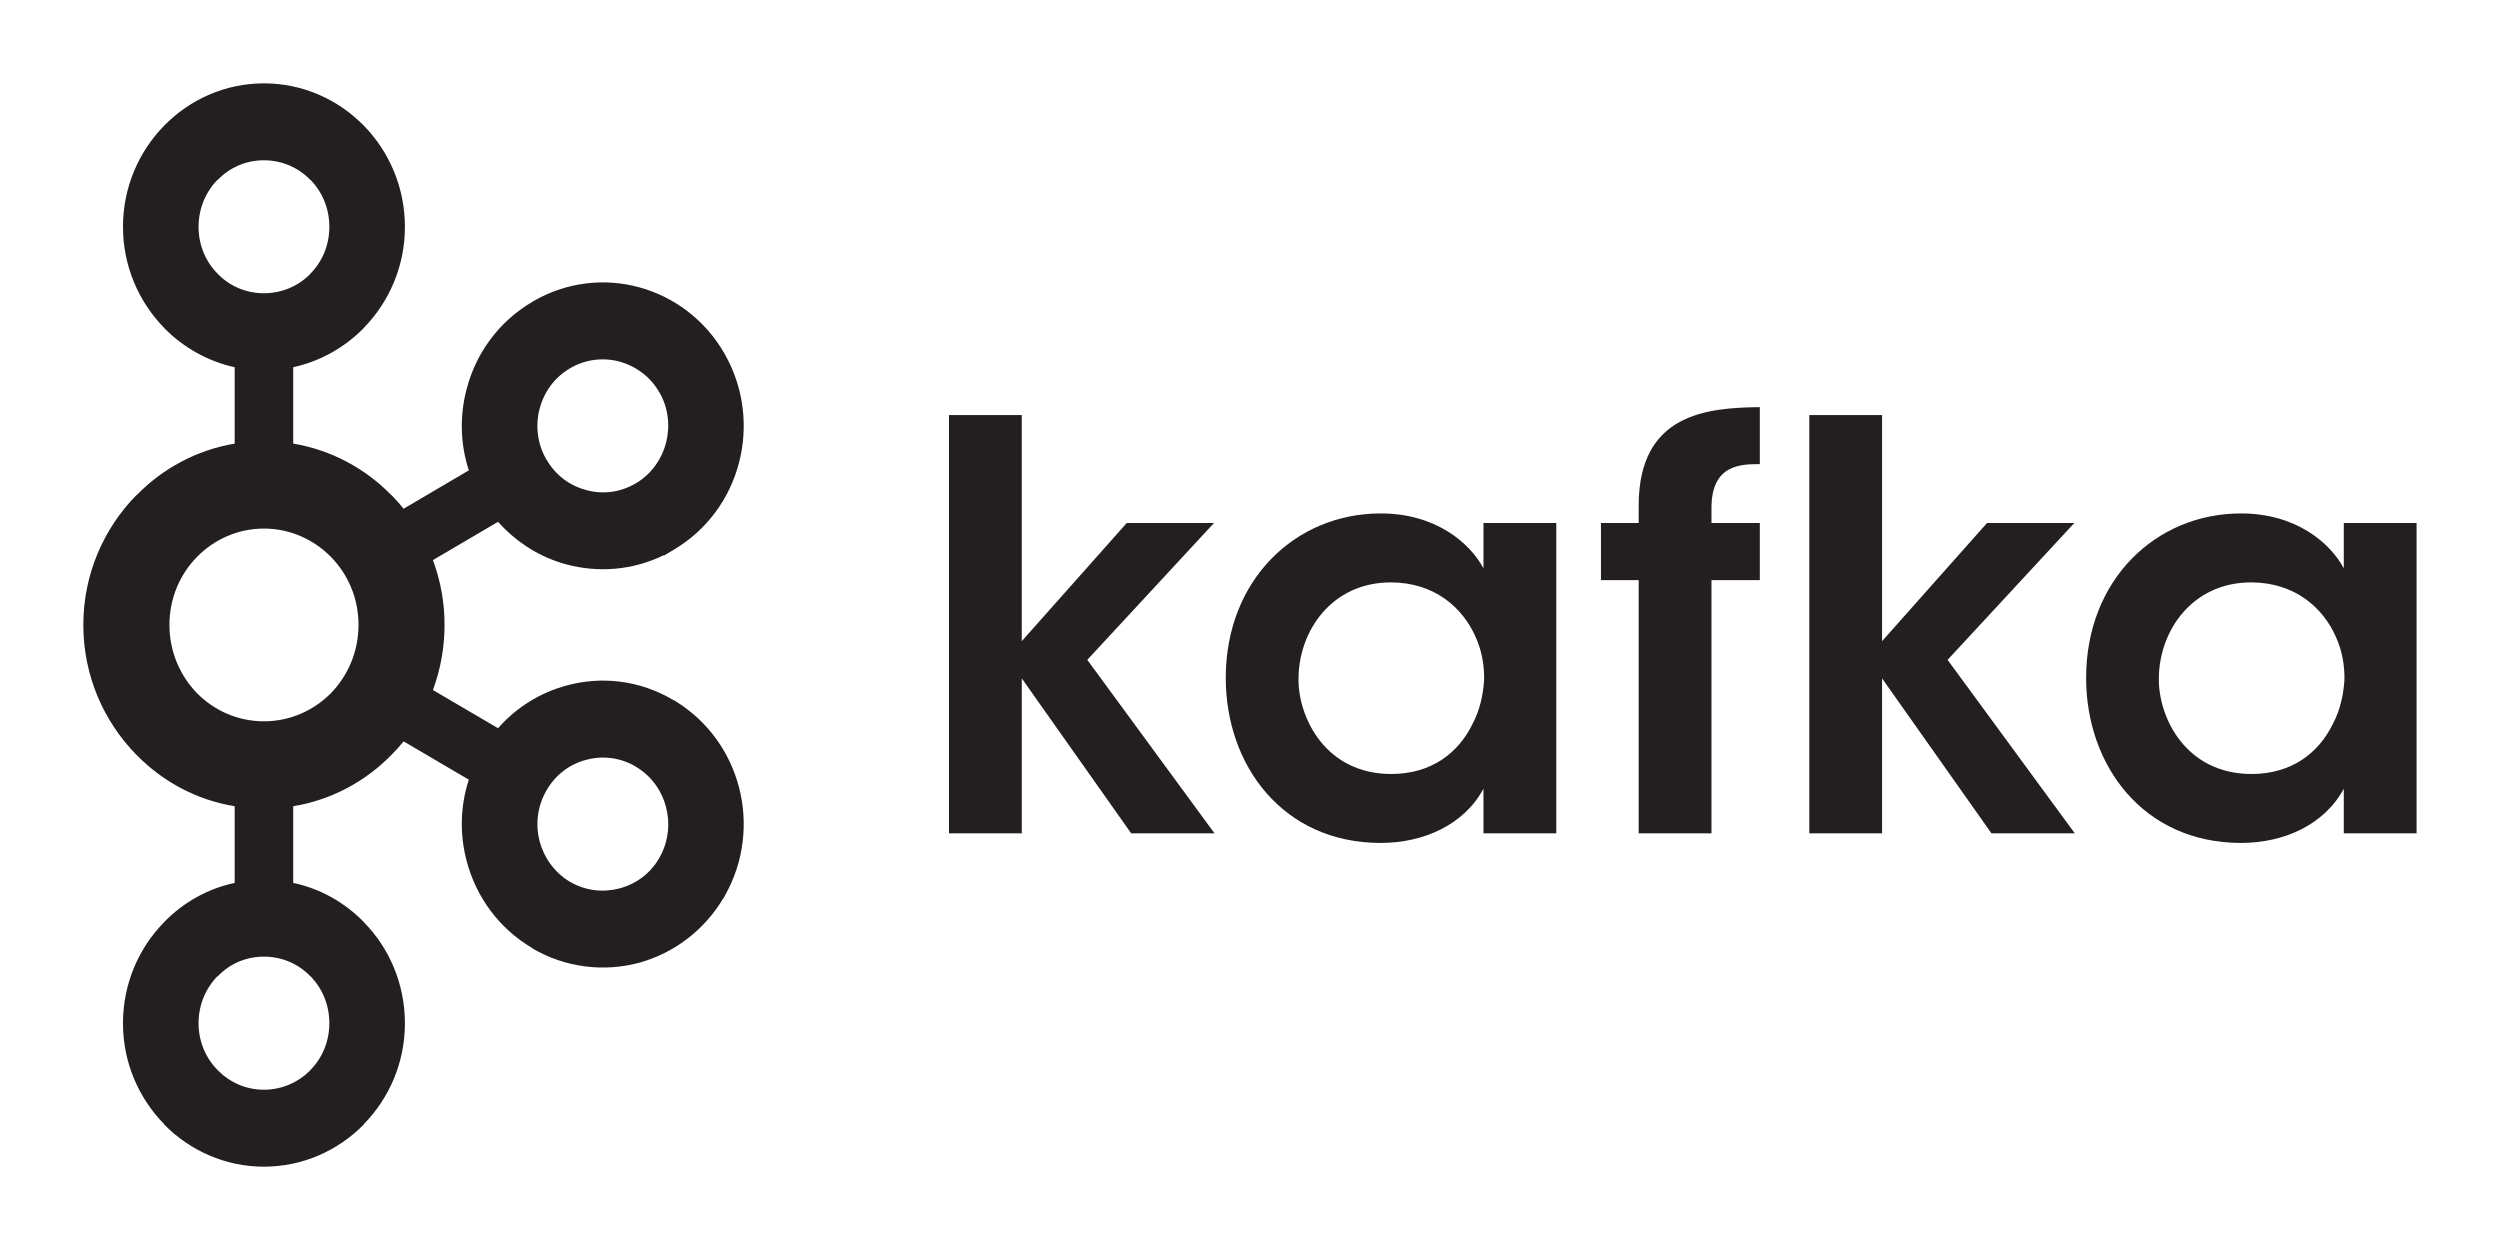
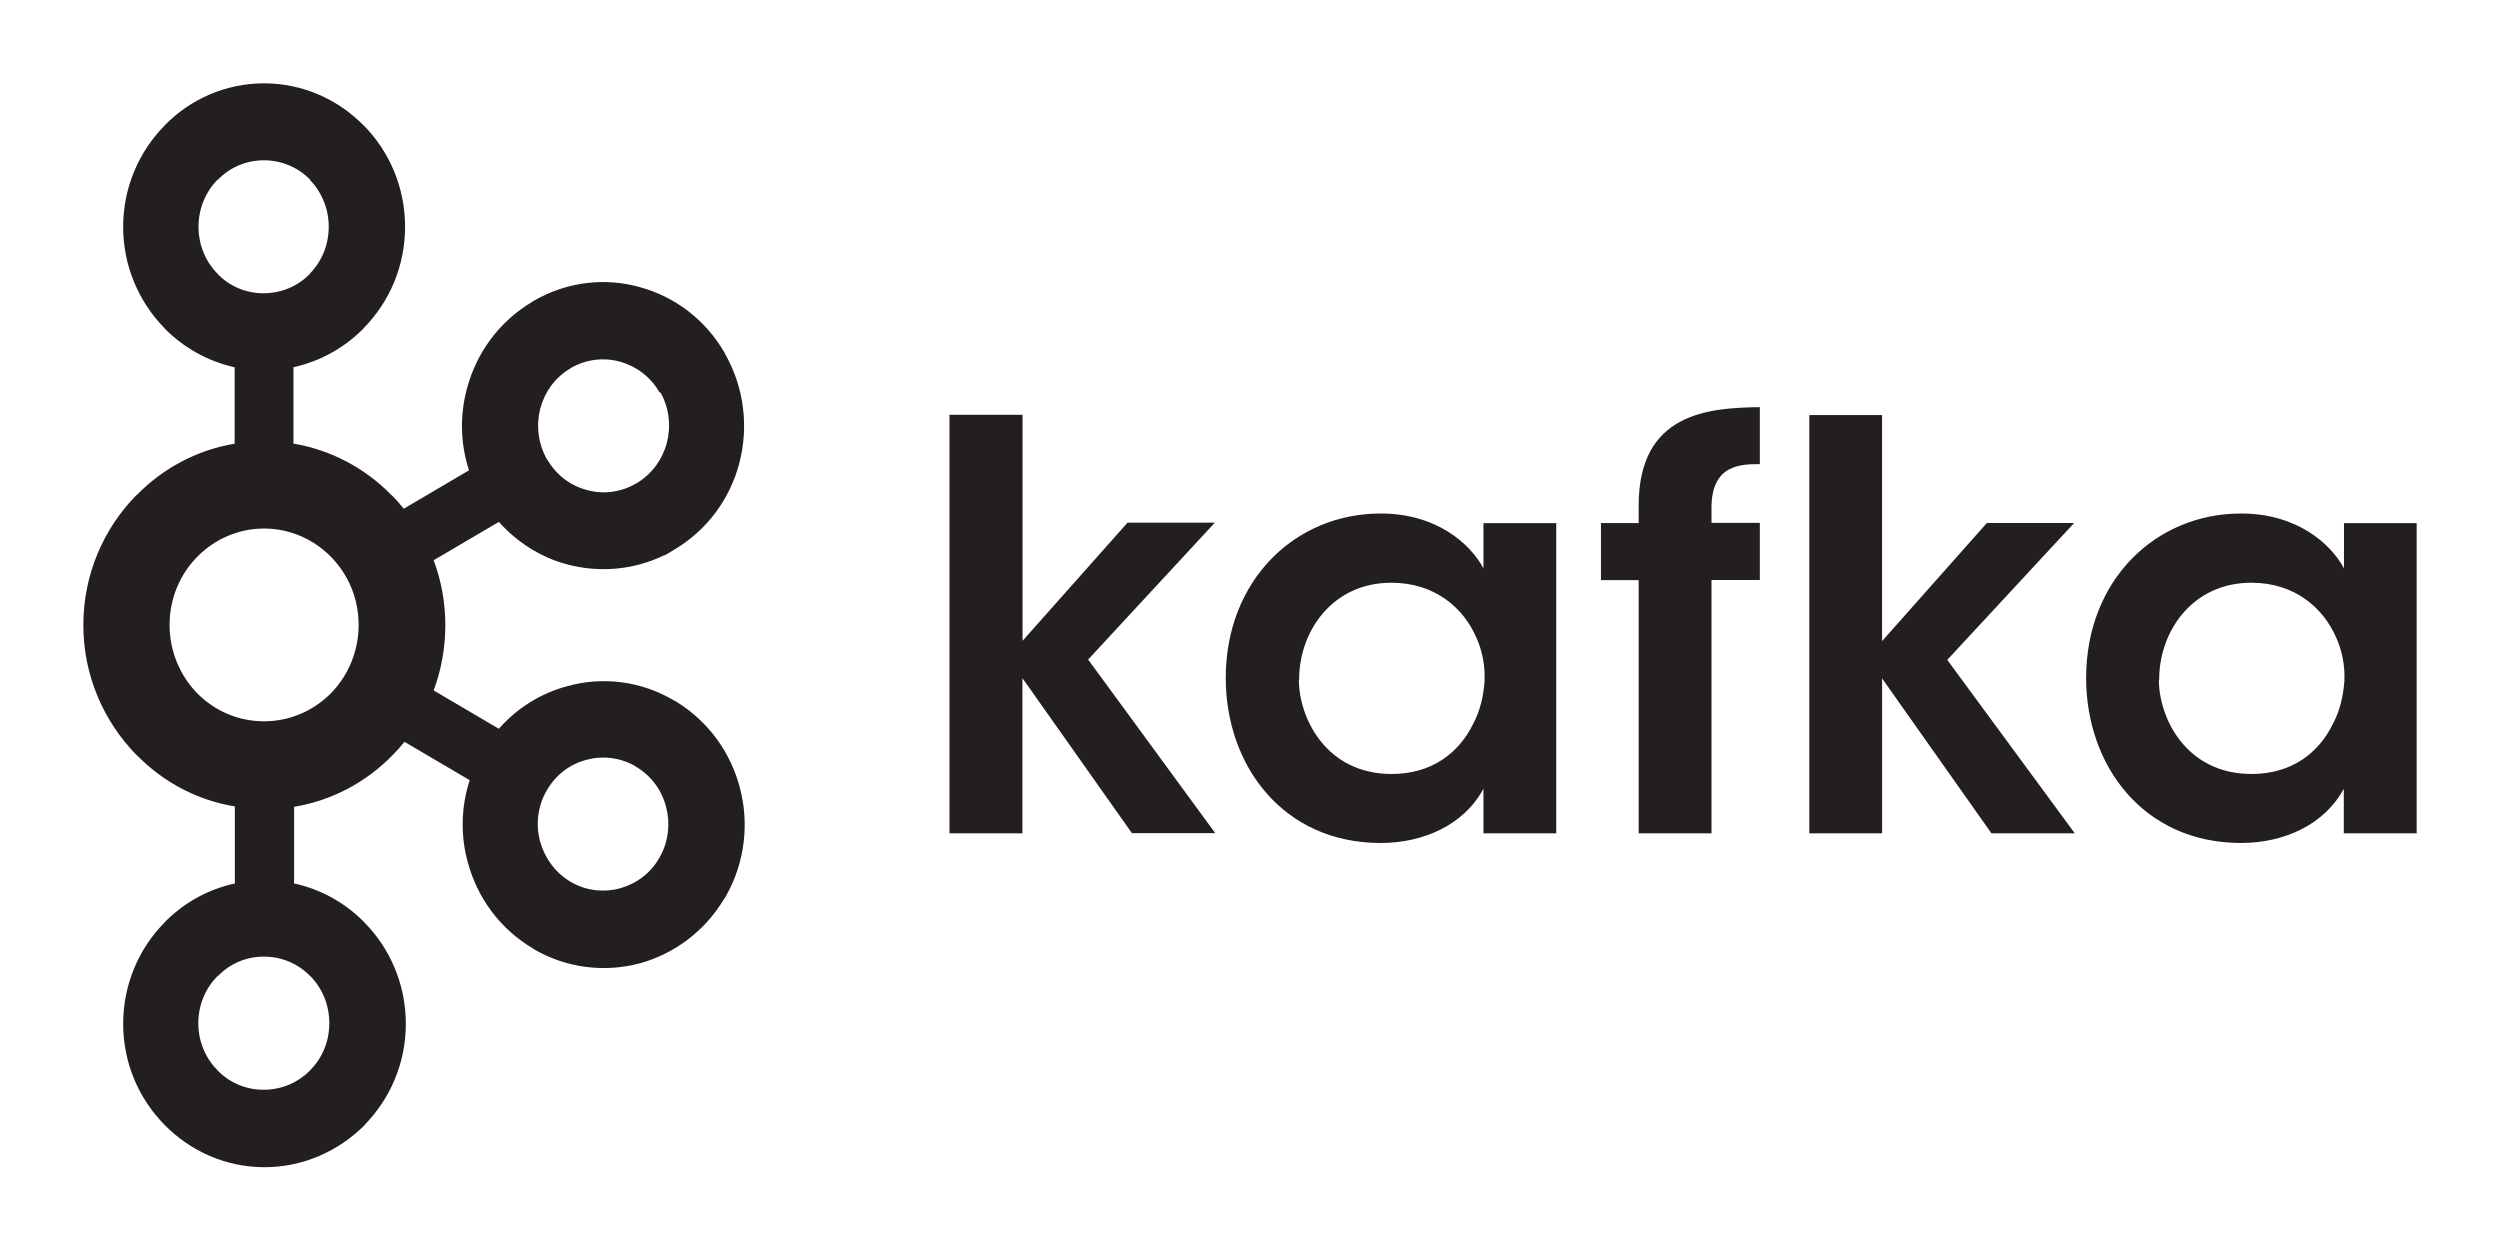
- <svg xmlns="http://www.w3.org/2000/svg" width="120" height="60" viewBox="0 0 120 60" version="1.1" preserveAspectRatio="xMidYMid" id="svg3074">
-   <defs id="defs3082" />
-   <g id="g3175" transform="matrix(1.145833,0,0,1.145834,-8.815396,-4.3756)">
-     <path d="m 20.689,11.348 0,0 c -0.493,-0.504 -1.178,-0.815 -1.941,-0.815 -0.761,0 -1.44,0.31 -1.927,0.815 l -0.013,0 c -0.492,0.5 -0.797,1.199 -0.797,1.97 0,0.776 0.305,1.47 0.797,1.965 l 0.013,0.014 c 0.487,0.5 1.166,0.806 1.927,0.806 0.763,0 1.447,-0.306 1.941,-0.806 l 0.006,-0.014 c 0.494,-0.495 0.795,-1.189 0.795,-1.965 0,-0.772 -0.301,-1.47 -0.795,-1.97 l -0.006,0 z m -1.941,38.12 0,0 c 0.763,0 1.447,-0.316 1.941,-0.811 l 0.006,-0.014 c 0.494,-0.494 0.795,-1.192 0.795,-1.96 0,-0.776 -0.301,-1.471 -0.795,-1.974 l -0.006,0 c -0.493,-0.509 -1.178,-0.816 -1.941,-0.816 -0.761,0 -1.44,0.308 -1.927,0.816 l -0.013,0 c -0.492,0.503 -0.797,1.198 -0.797,1.974 0,0.767 0.305,1.466 0.797,1.96 l 0.013,0.014 c 0.487,0.495 1.166,0.811 1.927,0.811 l 0,0 z m 14.91,-8.437 0,0 c 0.678,-0.181 1.292,-0.624 1.666,-1.294 l 0.051,-0.098 0,0 c 0.333,-0.634 0.394,-1.367 0.216,-2.017 -0.18,-0.695 -0.619,-1.311 -1.276,-1.694 l -0.038,-0.026 c -0.64,-0.358 -1.368,-0.436 -2.037,-0.25 -0.681,0.173 -1.292,0.634 -1.665,1.298 -0.377,0.66 -0.456,1.418 -0.276,2.116 0.187,0.687 0.623,1.307 1.275,1.695 l 0.004,0 c 0.654,0.383 1.393,0.451 2.08,0.271 l 0,0 z m -12.103,-13.884 0,0 c -0.718,-0.729 -1.71,-1.186 -2.807,-1.186 -1.096,0 -2.084,0.457 -2.801,1.186 -0.715,0.728 -1.156,1.733 -1.156,2.849 0,1.116 0.441,2.125 1.156,2.862 0.717,0.725 1.705,1.177 2.801,1.177 1.097,0 2.089,-0.453 2.807,-1.177 0.716,-0.737 1.157,-1.746 1.157,-2.862 0,-1.116 -0.441,-2.121 -1.157,-2.849 l 0,0 z m -1.578,-4.746 0,0 c 1.592,0.267 3.023,1.043 4.116,2.164 l 0.008,0 c 0.174,0.176 0.343,0.37 0.5,0.565 l 2.732,-1.608 c -0.368,-1.129 -0.384,-2.31 -0.089,-3.418 0.389,-1.483 1.334,-2.81 2.751,-3.642 l 0.046,-0.03 c 1.401,-0.807 2.993,-0.974 4.431,-0.578 1.456,0.397 2.769,1.363 3.586,2.802 l 0,0.004 c 0.814,1.431 0.979,3.074 0.591,4.552 -0.387,1.483 -1.336,2.819 -2.751,3.647 l -0.373,0.224 -0.038,0 c -1.309,0.634 -2.748,0.733 -4.07,0.379 -1.085,-0.293 -2.081,-0.91 -2.86,-1.784 l -2.728,1.603 c 0.314,0.845 0.487,1.754 0.487,2.716 0,0.957 -0.173,1.88 -0.487,2.728 l 2.728,1.599 c 0.78,-0.888 1.775,-1.491 2.86,-1.785 1.456,-0.405 3.07,-0.233 4.481,0.604 l 0.091,0.043 0,0.004 c 1.362,0.841 2.277,2.138 2.66,3.604 0.388,1.47 0.223,3.113 -0.591,4.547 l -0.049,0.1 0,0 -0.006,-0.009 c -0.817,1.383 -2.105,2.319 -3.527,2.716 -1.458,0.391 -3.073,0.224 -4.481,-0.6 l 0,-0.011 c -1.416,-0.833 -2.361,-2.164 -2.751,-3.644 -0.295,-1.103 -0.278,-2.284 0.089,-3.413 l -2.732,-1.604 c -0.157,0.194 -0.326,0.38 -0.5,0.556 l -0.008,0.009 c -1.093,1.116 -2.523,1.893 -4.116,2.151 l 0,3.212 c 1.135,0.241 2.151,0.819 2.947,1.629 l 0,0 0.004,0.009 c 1.067,1.081 1.728,2.586 1.728,4.242 0,1.65 -0.661,3.147 -1.728,4.233 l -0.004,0.017 0,0 c -1.075,1.086 -2.549,1.758 -4.176,1.758 -1.618,0 -3.096,-0.673 -4.168,-1.758 l -0.004,0 0,-0.017 c -1.068,-1.086 -1.731,-2.583 -1.731,-4.233 0,-1.655 0.662,-3.161 1.731,-4.242 l 0,-0.009 0.004,0 c 0.795,-0.81 1.813,-1.388 2.944,-1.629 l 0,-3.212 c -1.593,-0.258 -3.02,-1.034 -4.112,-2.151 l -0.011,-0.009 c -1.363,-1.392 -2.217,-3.31 -2.217,-5.435 0,-2.121 0.854,-4.039 2.217,-5.431 l 0.011,0 c 1.092,-1.121 2.519,-1.897 4.112,-2.164 l 0,-3.199 C 16.393,18.952 15.375,18.375 14.58,17.569 l -0.004,0 0,-0.009 c -1.068,-1.091 -1.731,-2.586 -1.731,-4.242 0,-1.647 0.662,-3.155 1.731,-4.242 l 0,0 0.004,-0.004 c 1.072,-1.09 2.55,-1.762 4.168,-1.762 1.627,0 3.101,0.672 4.176,1.762 l 0,0.004 0.004,0 c 1.067,1.086 1.728,2.595 1.728,4.242 0,1.656 -0.661,3.151 -1.728,4.242 l -0.004,0.009 c -0.796,0.806 -1.812,1.384 -2.947,1.633 l 0,3.199 z m 15.347,-2.134 -0.023,-0.035 c -0.377,-0.646 -0.978,-1.077 -1.643,-1.263 -0.687,-0.185 -1.426,-0.108 -2.084,0.276 l 0.004,0 c -0.657,0.379 -1.096,0.999 -1.28,1.694 -0.18,0.69 -0.102,1.452 0.276,2.116 l 0.013,0.017 c 0.378,0.655 0.98,1.095 1.652,1.272 0.675,0.194 1.428,0.112 2.076,-0.272 l 0.035,-0.017 c 0.638,-0.388 1.064,-1 1.241,-1.673 0.181,-0.694 0.109,-1.452 -0.267,-2.116 l 0,0" style="fill:#231f20;fill-opacity:1;fill-rule:nonzero;stroke:none" id="path3139" />
-     <path d="m 47.447,21.207 3.049,0 0,9.47 4.397,-4.949 3.656,0 -5.308,5.733 5.33,7.267 -3.491,0 -4.583,-6.491 0,6.491 -3.049,0 0,-17.522" style="fill:#231f20;fill-opacity:1;fill-rule:nonzero;stroke:none" id="path3141" />
-     <path d="m 62.089,32.285 c 0,1.613 1.14,3.957 3.886,3.957 1.699,0 2.817,-0.901 3.397,-2.082 0.304,-0.573 0.443,-1.186 0.49,-1.823 0.021,-0.617 -0.093,-1.259 -0.351,-1.828 -0.534,-1.228 -1.721,-2.293 -3.559,-2.293 -2.465,0 -3.863,2.034 -3.863,4.048 l 0,0.021 z m 10.798,6.444 -3.05,0 0,-1.87 c -0.812,1.513 -2.511,2.271 -4.304,2.271 -4.096,0 -6.492,-3.246 -6.492,-6.914 0,-4.096 2.908,-6.889 6.492,-6.889 2.327,0 3.746,1.255 4.304,2.298 l 0,-1.897 3.05,0 0,13" style="fill:#231f20;fill-opacity:1;fill-rule:nonzero;stroke:none" id="path3143" />
-     <path d="m 76.339,28.12 -1.58,0 0,-2.392 1.58,0 0,-0.733 c 0,-3.863 2.886,-4.096 5.075,-4.121 l 0,2.388 c -0.77,0 -2.025,0 -2.025,1.828 l 0,0.638 2.025,0 0,2.392 -2.025,0 0,10.608 -3.05,0 0,-10.608" style="fill:#231f20;fill-opacity:1;fill-rule:nonzero;stroke:none" id="path3145" />
-     <path d="m 83.487,21.207 3.048,0 0,9.47 4.397,-4.949 3.656,0 -5.308,5.733 5.329,7.267 -3.491,0 -4.583,-6.491 0,6.491 -3.048,0 0,-17.522" style="fill:#231f20;fill-opacity:1;fill-rule:nonzero;stroke:none" id="path3147" />
-     <path d="m 98.129,32.285 c 0,1.613 1.139,3.957 3.886,3.957 1.697,0 2.815,-0.901 3.396,-2.082 0.305,-0.573 0.445,-1.186 0.491,-1.823 0.021,-0.617 -0.093,-1.259 -0.352,-1.828 -0.534,-1.228 -1.72,-2.293 -3.558,-2.293 -2.466,0 -3.863,2.034 -3.863,4.048 l 0,0.021 z m 10.797,6.444 -3.049,0 0,-1.87 c -0.814,1.513 -2.512,2.271 -4.304,2.271 -4.096,0 -6.49,-3.246 -6.49,-6.914 0,-4.096 2.907,-6.889 6.49,-6.889 2.326,0 3.746,1.255 4.304,2.298 l 0,-1.897 3.049,0 0,13" style="fill:#231f20;fill-opacity:1;fill-rule:nonzero;stroke:none" id="path3149" />
-   </g>
+ <svg xmlns="http://www.w3.org/2000/svg" width="120" height="60" viewBox="0 0 120 60" preserveAspectRatio="xMidYMid">
+   <path fill="#231f20" d="M14.89 8.627c-.565-.577-1.35-.933-2.223-.933-.872 0-1.65.356-2.208.933h-.02c-.56.573-.91 1.373-.91 2.258 0 .89.35 1.684.91 2.252l.01.015c.55.573 1.33.924 2.2.924.87 0 1.66-.35 2.22-.924v-.015c.56-.568.91-1.363.91-2.252 0-.884-.35-1.685-.91-2.258h-.01zm-2.223 43.68c.874 0 1.658-.363 2.223-.93l.007-.017c.566-.566.91-1.366.91-2.245 0-.89-.344-1.686-.91-2.262h-.007c-.565-.583-1.35-.935-2.223-.935-.872 0-1.65.352-2.208.935h-.02c-.57.576-.92 1.373-.92 2.262 0 .88.35 1.68.91 2.245l.01.017c.55.567 1.33.93 2.2.93zm17.084-9.67c.78-.207 1.48-.714 1.91-1.48l.06-.113c.38-.726.45-1.566.25-2.312-.2-.796-.71-1.502-1.46-1.94l-.04-.03c-.73-.41-1.57-.5-2.33-.287-.78.198-1.48.726-1.91 1.487-.43.756-.52 1.624-.31 2.424.22.787.72 1.498 1.47 1.942.75.44 1.6.517 2.39.31zM15.89 26.73c-.823-.835-1.96-1.36-3.216-1.36-1.256 0-2.39.525-3.21 1.36-.82.834-1.324 1.985-1.324 3.265s.505 2.435 1.324 3.28c.82.83 1.952 1.348 3.21 1.348 1.255 0 2.39-.52 3.214-1.35.82-.843 1.326-2 1.326-3.278 0-1.28-.505-2.43-1.326-3.265zm-1.81-5.438c1.826.306 3.465 1.195 4.718 2.48h.01c.2.2.393.424.573.646l3.13-1.842c-.42-1.295-.44-2.648-.1-3.917.45-1.7 1.53-3.22 3.15-4.18l.06-.04c1.61-.93 3.43-1.12 5.08-.66 1.67.45 3.18 1.56 4.11 3.21V17c.93 1.64 1.12 3.523.68 5.217-.44 1.7-1.53 3.23-3.15 4.18l-.42.254h-.04c-1.5.73-3.15.84-4.66.44-1.24-.33-2.382-1.04-3.275-2.04l-3.13 1.84c.36.97.56 2.01.56 3.12 0 1.1-.2 2.16-.56 3.13l3.13 1.84c.895-1.02 2.036-1.71 3.28-2.044 1.67-.466 3.517-.27 5.133.69l.105.05v.004c1.56.963 2.61 2.45 3.05 4.13.447 1.683.26 3.566-.674 5.21l-.06.114-.01-.01c-.935 1.58-2.41 2.656-4.04 3.11-1.67.45-3.52.257-5.135-.69v-.01c-1.62-.956-2.704-2.48-3.15-4.177-.34-1.26-.32-2.612.1-3.91l-3.13-1.84c-.18.228-.373.44-.572.64l-.01.01c-1.25 1.28-2.89 2.17-4.717 2.468v3.68c1.3.28 2.465.94 3.377 1.87l.007.01c1.22 1.238 1.98 2.96 1.98 4.86 0 1.89-.76 3.606-1.98 4.85l-.008.02c-1.25 1.24-2.94 2.01-4.8 2.01-1.853 0-3.546-.77-4.774-2.012H7.9v-.02c-1.23-1.243-1.988-2.96-1.988-4.85 0-1.896.757-3.62 1.982-4.86v-.01h.003c.914-.93 2.08-1.59 3.376-1.866v-3.7c-1.83-.297-3.46-1.186-4.71-2.466l-.02-.01C4.98 34.63 4 32.43 4 29.998c0-2.43.978-4.63 2.54-6.224h.013c1.25-1.283 2.886-2.172 4.71-2.478V17.63c-1.295-.288-2.46-.95-3.372-1.873v-.01c-1.22-1.25-1.98-2.963-1.98-4.86 0-1.887.76-3.617 1.99-4.86V6.02C9.12 4.77 10.82 4 12.67 4c1.864 0 3.553.77 4.784 2.02v.004h.01c1.226 1.245 1.98 2.974 1.98 4.86 0 1.898-.754 3.61-1.98 4.86l-.002.01c-.91.925-2.075 1.586-3.376 1.873v3.665zm17.587-2.445l-.026-.04c-.43-.74-1.12-1.234-1.88-1.447-.78-.213-1.63-.124-2.38.317h.01c-.75.434-1.25 1.145-1.46 1.94-.2.79-.11 1.664.32 2.425l.02.02c.437.75 1.12 1.255 1.897 1.457.77.22 1.634.12 2.377-.32l.04-.02c.734-.45 1.22-1.15 1.424-1.92.204-.8.12-1.67-.31-2.43m13.887 1.08h3.497v10.85l5.038-5.67h4.19l-6.08 6.57 6.1 8.33h-4l-5.255-7.44V40h-3.5V19.925m16.77 12.692c0 1.848 1.306 4.534 4.453 4.534 1.95 0 3.23-1.03 3.9-2.38.35-.65.51-1.36.56-2.09.03-.7-.1-1.44-.4-2.09-.61-1.4-1.97-2.62-4.08-2.62-2.82 0-4.42 2.33-4.42 4.64v.03zM74.7 40h-3.494v-2.14c-.93 1.733-2.878 2.603-4.932 2.603-4.693 0-7.438-3.72-7.438-7.92 0-4.694 3.332-7.895 7.438-7.895 2.667 0 4.293 1.438 4.932 2.633v-2.17H74.7V40m3.956-12.154h-1.81v-2.74h1.81v-.84c0-4.427 3.308-4.693 5.816-4.723v2.736c-.882 0-2.32 0-2.32 2.09v.73h2.32v2.74h-2.32V40h-3.496V27.847m8.19-7.923h3.493v10.85l5.03-5.67h4.19l-6.09 6.57L99.59 40h-4l-5.25-7.437V40h-3.493V19.925m16.778 12.692c0 1.848 1.305 4.534 4.452 4.534 1.944 0 3.226-1.03 3.89-2.38.35-.65.51-1.36.564-2.09.03-.7-.1-1.44-.4-2.09-.61-1.4-1.97-2.62-4.07-2.62-2.82 0-4.42 2.33-4.42 4.64v.03zM115.995 40h-3.493v-2.14c-.933 1.733-2.88 2.603-4.93 2.603-4.695 0-7.438-3.72-7.438-7.92 0-4.694 3.33-7.895 7.437-7.895 2.67 0 4.3 1.438 4.94 2.633v-2.17H116V40" />
</svg>
